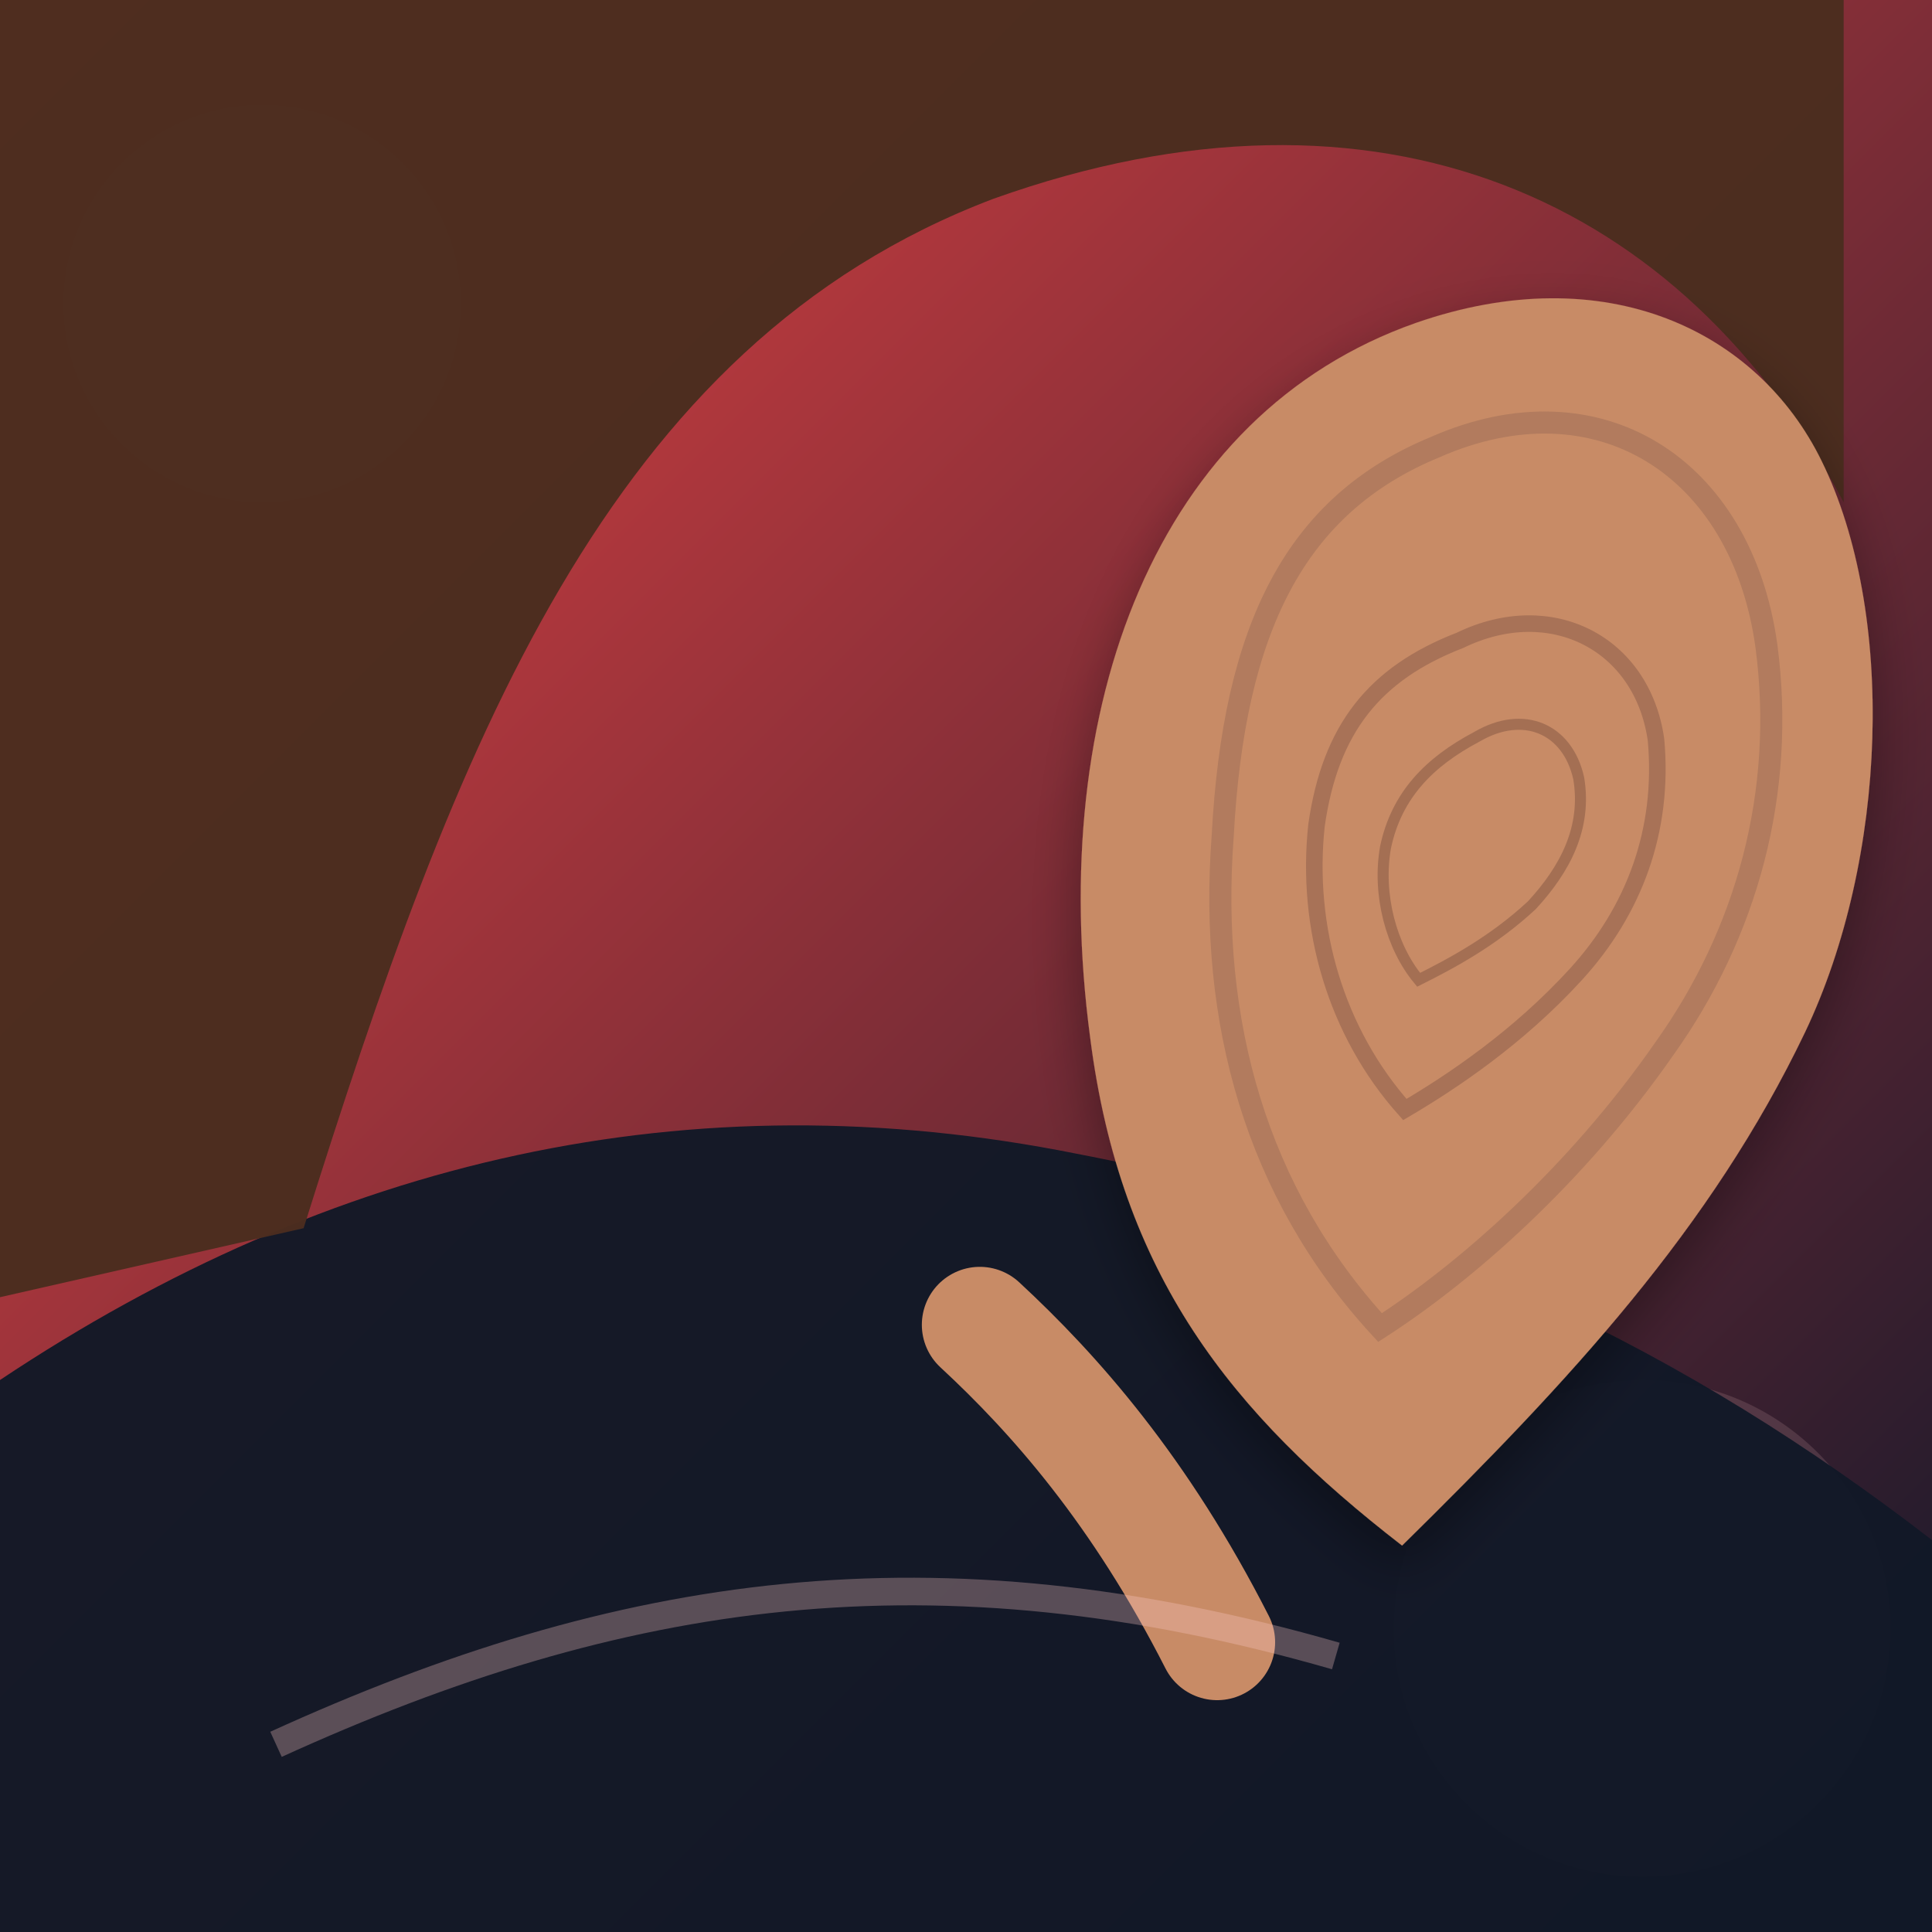
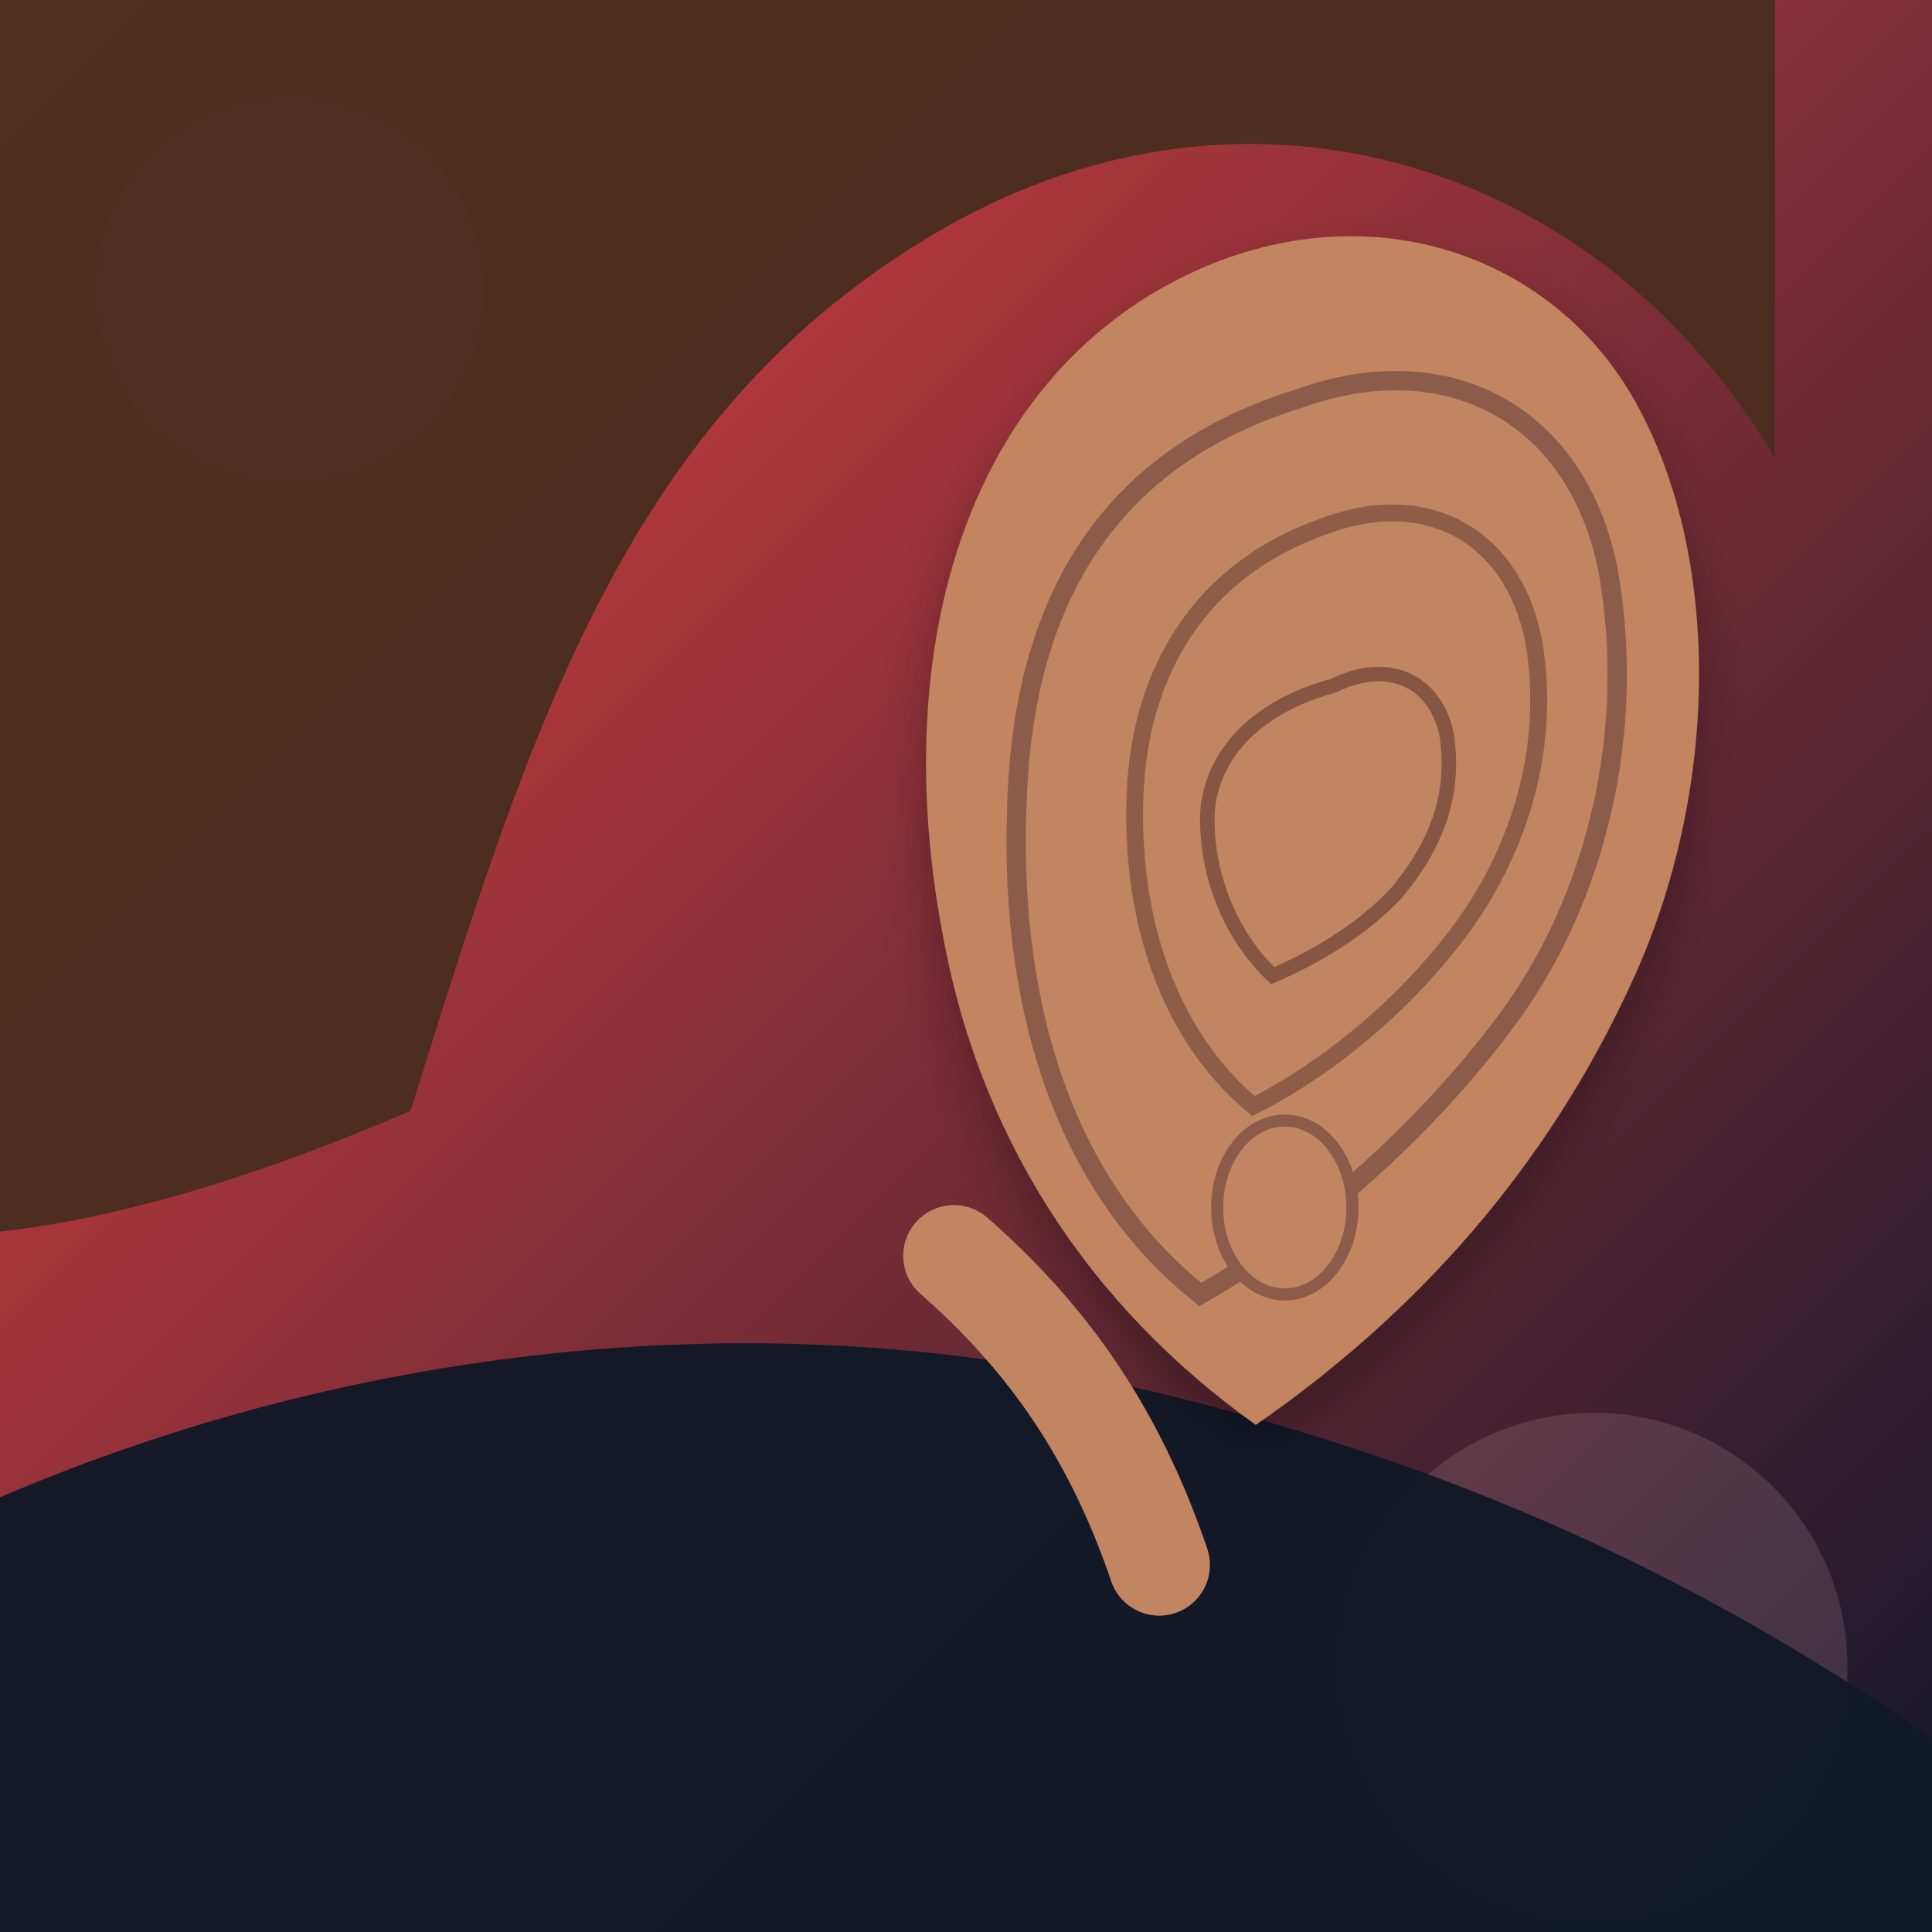
- <svg xmlns="http://www.w3.org/2000/svg" width="700" height="700" viewBox="0 0 700 700">
+ <svg xmlns="http://www.w3.org/2000/svg" width="800" height="800" viewBox="0 0 800 800">
  <defs>
-     <linearGradient id="g" x1="0" y1="0" x2="1" y2="1">
+     <linearGradient id="bg" x1="0" y1="0" x2="1" y2="1">
      <stop offset="0%" stop-color="#ef4444" />
      <stop offset="100%" stop-color="#0f172a" />
    </linearGradient>
    <filter id="sh" x="-20%" y="-20%" width="140%" height="140%">
-       <feDropShadow dx="0" dy="8" stdDeviation="10" flood-opacity="0.35" />
+       <feDropShadow dx="0" dy="10" stdDeviation="10" flood-opacity="0.28" />
    </filter>
  </defs>
-   <rect width="700" height="700" fill="url(#g)" />
-   <circle cx="95" cy="110" r="72" fill="#fecaca" opacity="0.20" />
-   <circle cx="595" cy="590" r="90" fill="#fecaca" opacity="0.14" />
-   <path d="M0 500 C120 420 250 390 390 418 C515 442 612 490 700 558 L700 700 L0 700 Z" fill="#111827" opacity="0.96" />
-   <path d="M110 445 C165 270 220 125 360 72 C500 22 610 72 668 182 L668 0 L0 0 L0 470 Z" fill="#4b2d1f" opacity="0.98" />
-   <path d="M508 560 C446 512 406 462 395 376 C379 256 419 150 513 117 C582 93 637 120 660 167 C687 222 684 311 654 374 C620 445 569 500 508 560 Z" fill="#c88b66" filter="url(#sh)" />
-   <path d="M520 162 C579 136 631 169 640 234 C647 287 633 338 603 380 C571 426 531 461 500 481 C455 432 438 370 443 303 C447 228 469 183 520 162 Z" fill="none" stroke="#9b6c55" stroke-width="8.0" opacity="0.50" />
-   <path d="M529 232 C562 216 595 233 600 268 C603 301 592 330 571 353 C550 376 526 392 509 402 C484 374 473 336 477 299 C482 264 498 244 529 232 Z" fill="none" stroke="#815444" stroke-width="6.0" opacity="0.45" />
-   <path d="M535 267 C552 257 568 264 572 282 C575 300 567 315 555 328 C541 341 526 349 514 355 C504 343 499 324 502 307 C506 288 518 276 535 267 Z" fill="none" stroke="#6e4638" stroke-width="4.0" opacity="0.40" />
-   <path d="M355 480 C382 505 413 540 441 595" fill="none" stroke="#c88b66" stroke-width="42" stroke-linecap="round" />
-   <path d="M100 632 C225 575 338 558 484 600" fill="none" stroke="#fecaca" stroke-width="10" opacity="0.30" />
+   <rect width="800" height="800" fill="url(#bg)" />
+   <circle cx="120" cy="120" r="80" fill="#fecaca" opacity="0.20" />
+   <circle cx="660" cy="690" r="105" fill="#fecaca" opacity="0.14" />
+   <path d="M0 620 C140 560 300 540 450 570 C590 600 700 650 800 720 L800 800 L0 800 Z" fill="#111827" opacity="0.96" />
+   <path d="M170 460 C220 300 260 170 390 95 C520 20 665 70 735 190 L735 0 L0 0 L0 510 C45 505 100 490 170 460 Z" fill="#4b2d1f" opacity="0.98" />
+   <path d="M520 590 C450 540 405 470 390 385 C367 260 405 150 500 110 C570 81 640 106 674 161 C712 223 714 323 676 406 C640 485 585 545 520 590 Z" fill="#c28561" filter="url(#sh)" />
+   <path d="M538 165 C602 142 657 174 667 243 C677 311 658 378 622 425 C585 474 536 514 497 536 C443 493 418 421 421 335 C423 255 454 191 538 165 Z" fill="#c28561" stroke="#8a5c49" stroke-width="8" />
+   <path d="M548 218 C590 202 626 221 635 265 C643 311 628 356 601 390 C575 423 543 446 519 458 C483 428 468 379 470 329 C472 278 497 236 548 218 Z" fill="none" stroke="#7a4d3d" stroke-width="7" opacity="0.72" />
+   <path d="M552 284 C574 273 594 281 599 304 C603 330 594 351 578 370 C562 387 541 398 527 404 C509 387 499 361 500 336 C502 311 522 292 552 284 Z" fill="none" stroke="#6b4235" stroke-width="6" opacity="0.7" />
+   <ellipse cx="532" cy="500" rx="28" ry="36" fill="#c28561" stroke="#8a5c49" stroke-width="5" />
+   <path d="M395 520 C435 555 462 595 480 648" fill="none" stroke="#c28561" stroke-width="42" stroke-linecap="round" />
</svg>
